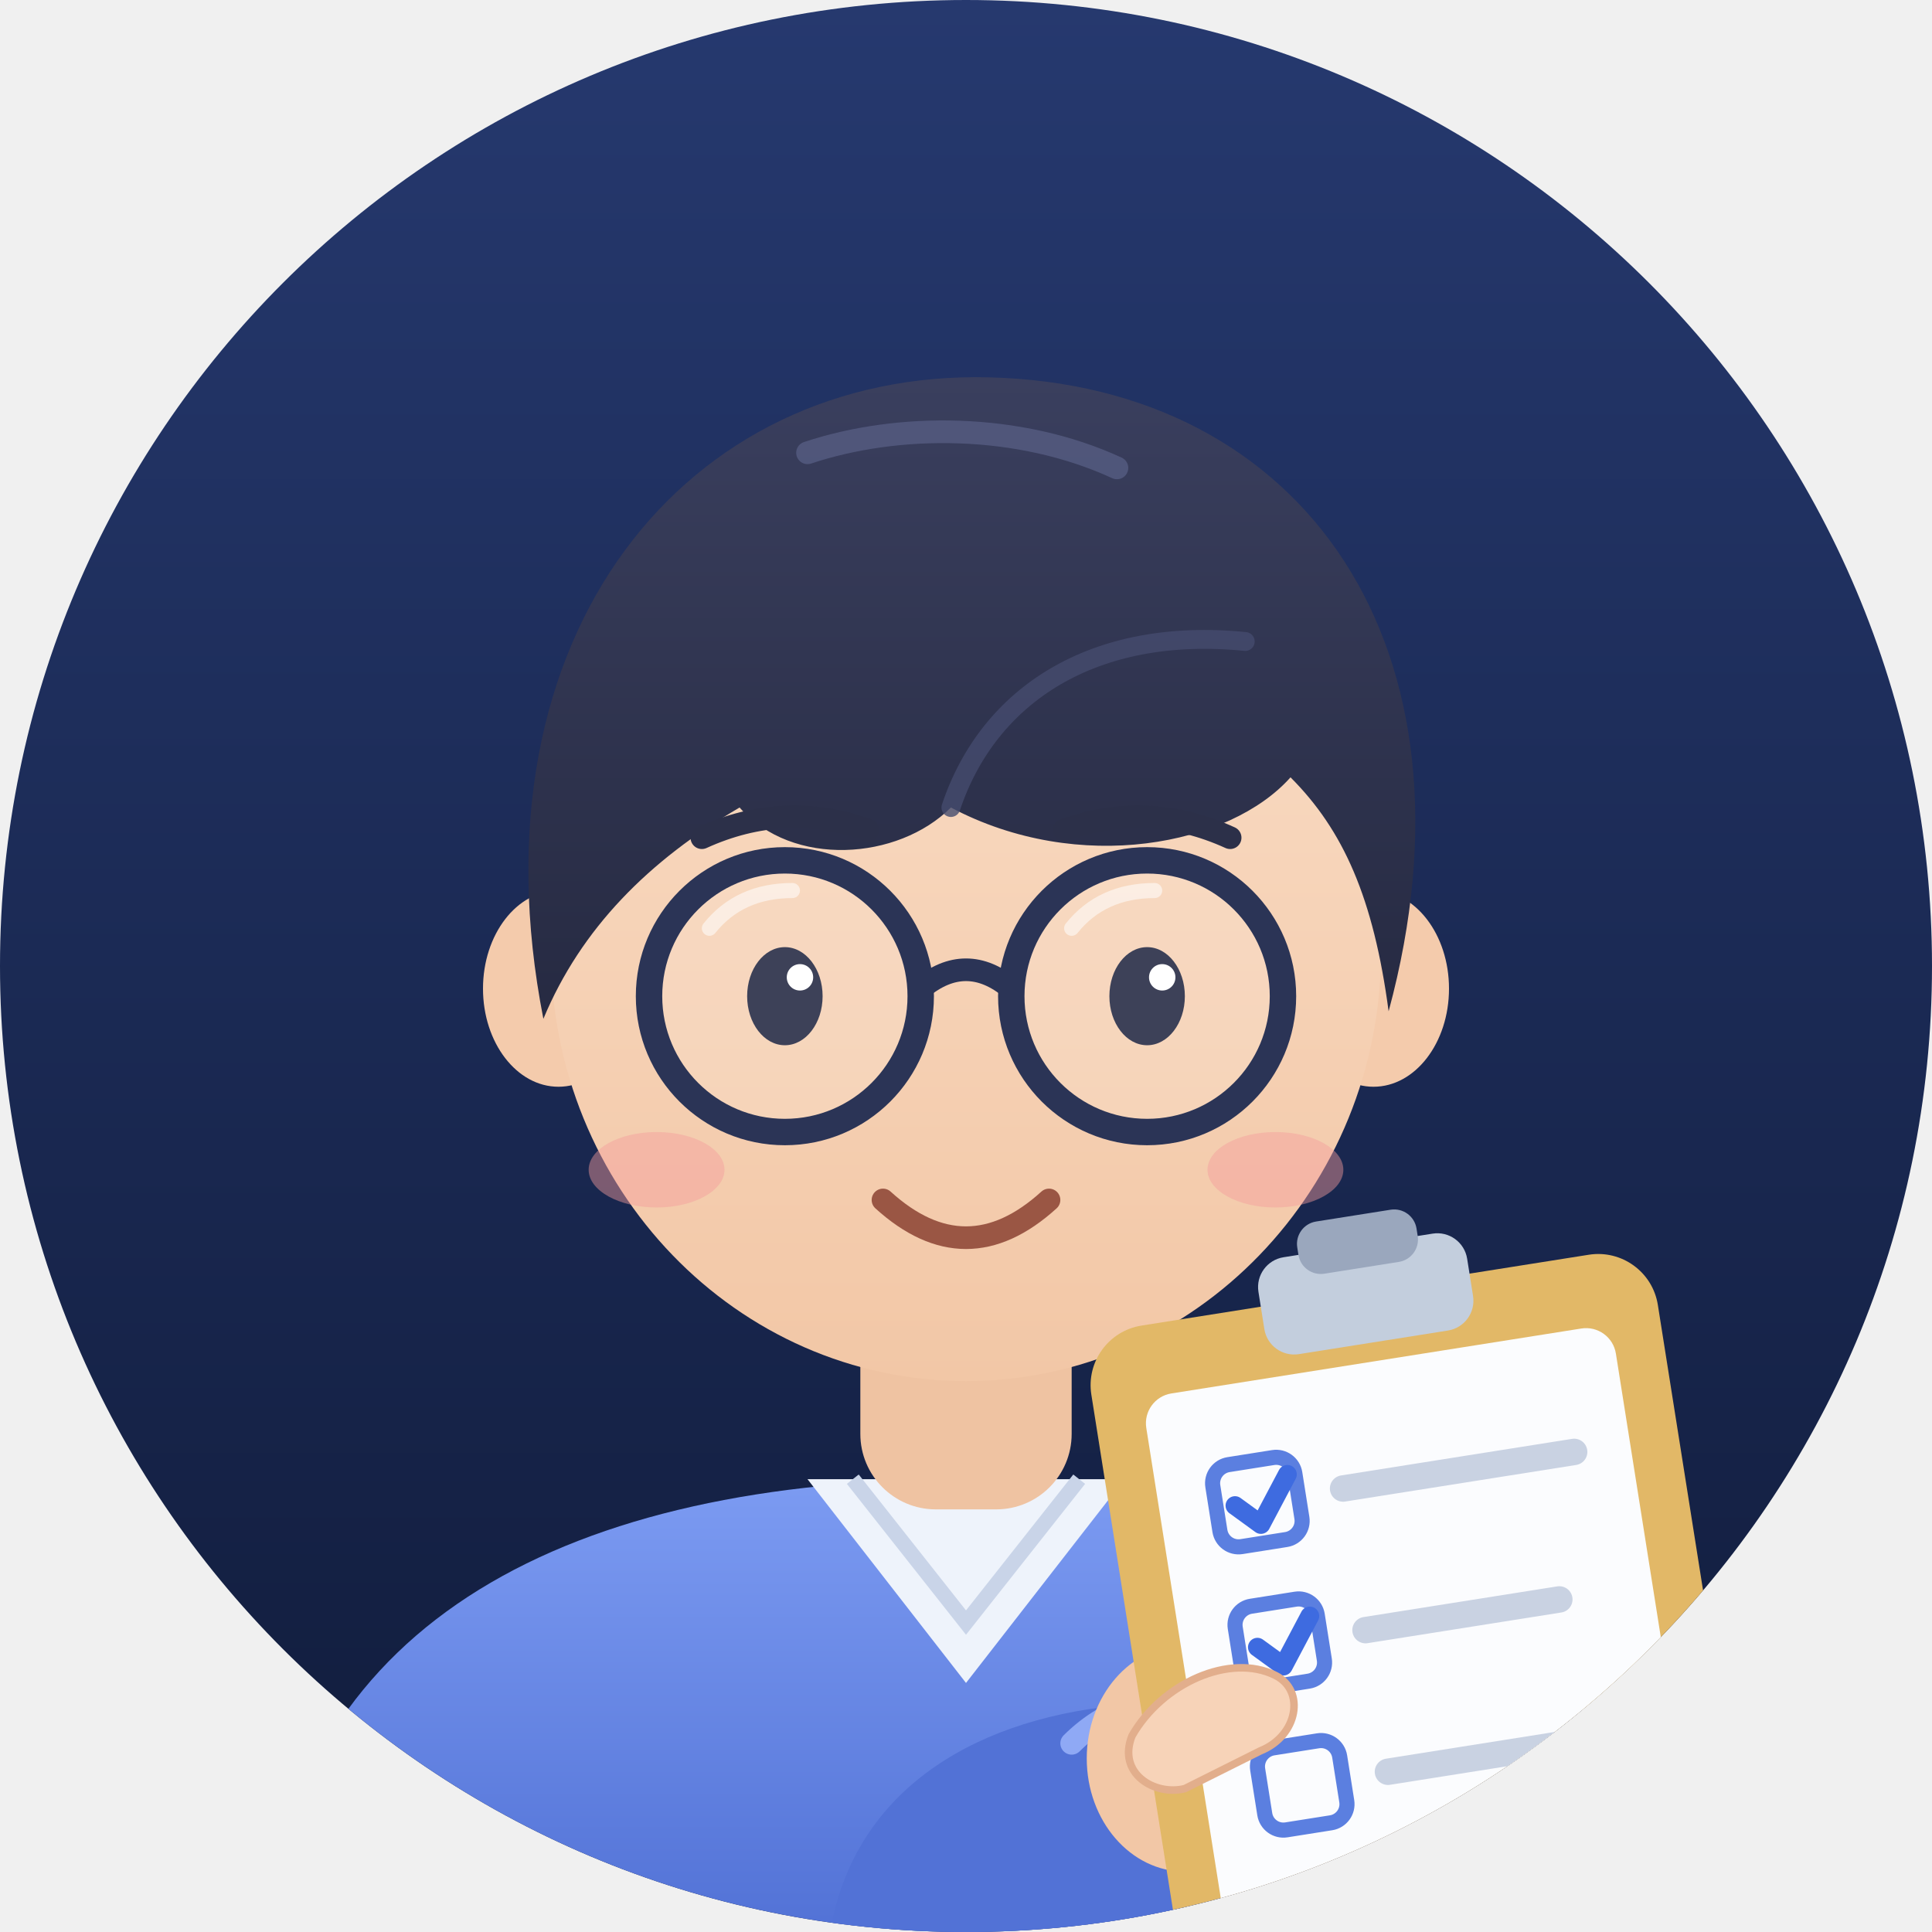
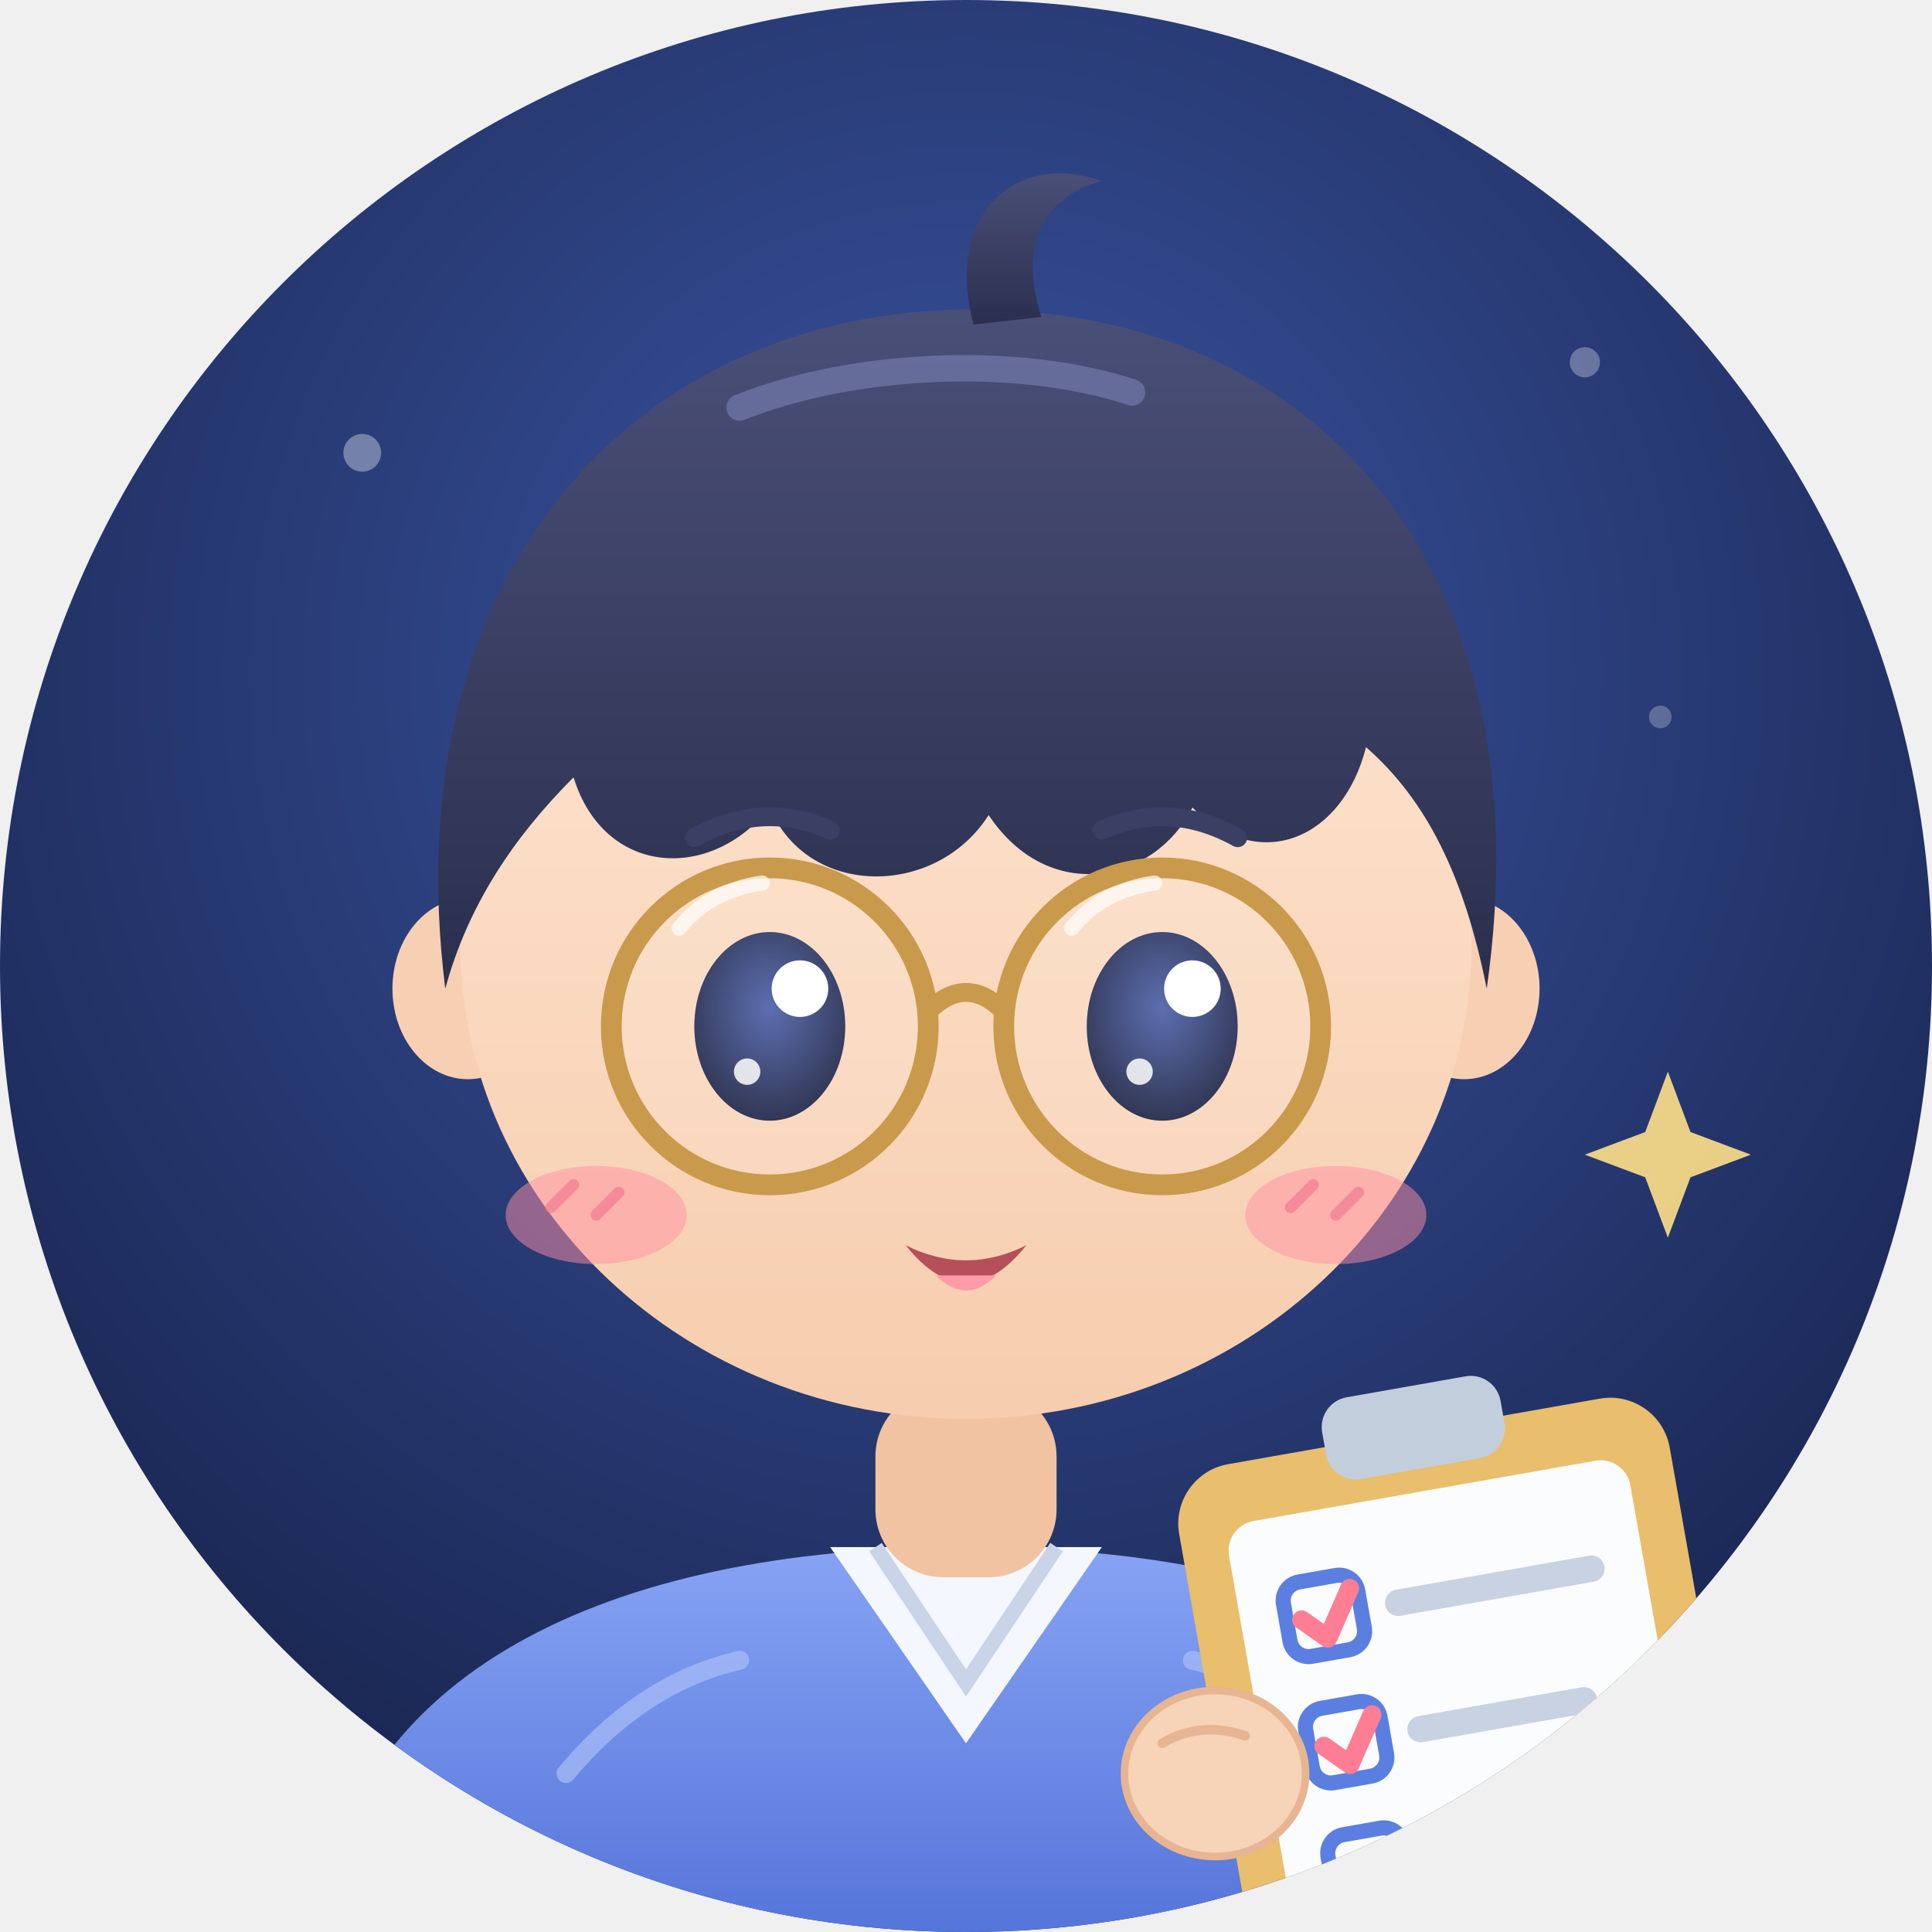
<svg xmlns="http://www.w3.org/2000/svg" viewBox="0 0 512 512" width="512" height="512">
  <defs>
-     <linearGradient id="bg" x1="0" y1="0" x2="0" y2="1">
-       <stop offset="0" stop-color="#26396F" />
-       <stop offset="1" stop-color="#101B3A" />
+     <radialGradient id="bg" cx="0.5" cy="0.35" r="0.75">
+       <stop offset="0" stop-color="#3B55A3" />
+       <stop offset="1" stop-color="#141F45" />
+     </radialGradient>
+     <linearGradient id="skin" x1="0" y1="0" x2="0" y2="1">
+       <stop offset="0" stop-color="#FFE6D3" />
+       <stop offset="1" stop-color="#F6CDAE" />
    </linearGradient>
-     <linearGradient id="skin" x1="0" y1="0" x2="0" y2="1">
-       <stop offset="0" stop-color="#FADDC6" />
-       <stop offset="1" stop-color="#F2C7A6" />
-     </linearGradient>
-     <linearGradient id="sweater" x1="0" y1="0" x2="0" y2="1">
-       <stop offset="0" stop-color="#7C9BF2" />
-       <stop offset="1" stop-color="#5272D6" />
+     <linearGradient id="coat" x1="0" y1="0" x2="0" y2="1">
+       <stop offset="0" stop-color="#86A3F4" />
+       <stop offset="1" stop-color="#5675DA" />
    </linearGradient>
    <linearGradient id="hair" x1="0" y1="0" x2="0" y2="1">
-       <stop offset="0" stop-color="#3A3F5E" />
-       <stop offset="1" stop-color="#262A42" />
+       <stop offset="0" stop-color="#4A4F78" />
+       <stop offset="1" stop-color="#2B2F4E" />
    </linearGradient>
+     <radialGradient id="eye" cx="0.5" cy="0.4" r="0.6">
+       <stop offset="0" stop-color="#4A5FA8" />
+       <stop offset="1" stop-color="#1B2142" />
+     </radialGradient>
    <clipPath id="circle">
      <circle cx="256" cy="256" r="256" />
    </clipPath>
  </defs>
  <g clip-path="url(#circle)">
    <rect width="512" height="512" fill="url(#bg)" />
-     <path d="M70,512 C80,430 150,392 256,392 C362,392 432,430 442,512 Z" fill="url(#sweater)" />
-     <path d="M214,392 L256,446 L298,392 Z" fill="#EEF3FB" />
-     <path d="M226,392 L256,430 L286,392" fill="none" stroke="#C9D4E8" stroke-width="4" />
-     <rect x="228" y="330" width="56" height="70" rx="20" fill="#EFC3A2" />
-     <ellipse cx="148" cy="262" rx="20" ry="26" fill="#F4CBAC" />
-     <ellipse cx="364" cy="262" rx="20" ry="26" fill="#F4CBAC" />
-     <ellipse cx="256" cy="252" rx="110" ry="114" fill="url(#skin)" />
-     <path d="M144,270 C124,168 182,98 262,100 C346,102 394,172 368,268 C364,238 356,220 342,206 C326,224 286,232 252,214 C238,228 210,230 196,214 C172,228 154,246 144,270 Z" fill="url(#hair)" />
-     <path d="M214,120 C238,112 270,112 296,124" fill="none" stroke="#5A6188" stroke-width="6" stroke-linecap="round" opacity="0.7" />
-     <path d="M252,214 C262,184 290,166 330,170" fill="none" stroke="#454B6E" stroke-width="5" stroke-linecap="round" opacity="0.8" />
-     <path d="M186,222 Q208,212 230,220" fill="none" stroke="#2C3049" stroke-width="6" stroke-linecap="round" />
-     <path d="M282,220 Q304,212 326,222" fill="none" stroke="#2C3049" stroke-width="6" stroke-linecap="round" />
-     <ellipse cx="208" cy="264" rx="10" ry="13" fill="#232842" />
-     <ellipse cx="304" cy="264" rx="10" ry="13" fill="#232842" />
-     <circle cx="212" cy="259" r="3.5" fill="#FFFFFF" />
-     <circle cx="308" cy="259" r="3.5" fill="#FFFFFF" />
-     <circle cx="208" cy="264" r="36" fill="#FFFFFF" fill-opacity="0.12" stroke="#2B3456" stroke-width="7" />
-     <circle cx="304" cy="264" r="36" fill="#FFFFFF" fill-opacity="0.12" stroke="#2B3456" stroke-width="7" />
-     <path d="M244,262 Q256,252 268,262" fill="none" stroke="#2B3456" stroke-width="6" stroke-linecap="round" />
-     <path d="M188,246 Q196,236 210,236" fill="none" stroke="#FFFFFF" stroke-opacity="0.55" stroke-width="4" stroke-linecap="round" />
-     <path d="M284,246 Q292,236 306,236" fill="none" stroke="#FFFFFF" stroke-opacity="0.55" stroke-width="4" stroke-linecap="round" />
-     <ellipse cx="174" cy="310" rx="18" ry="10" fill="#F39C9C" opacity="0.45" />
-     <ellipse cx="338" cy="310" rx="18" ry="10" fill="#F39C9C" opacity="0.45" />
-     <path d="M234,318 Q256,338 278,318" fill="none" stroke="#9A5644" stroke-width="6" stroke-linecap="round" />
-     <path d="M220,512 C226,476 256,456 296,452 L318,504 C302,510 282,512 268,512 Z" fill="#5272D6" />
-     <path d="M284,462 C294,452 308,448 318,452" fill="none" stroke="#8FA9F5" stroke-width="6" stroke-linecap="round" />
-     <ellipse cx="314" cy="466" rx="26" ry="30" fill="#F2C7A6" />
-     <g transform="translate(10 14) rotate(-9 372 430)">
-       <rect x="292" y="326" width="152" height="196" rx="16" fill="#E2B867" />
-       <rect x="305" y="345" width="126" height="166" rx="8" fill="#FBFCFE" />
-       <rect x="340" y="314" width="56" height="26" rx="8" fill="#C3CEDD" />
-       <rect x="352" y="306" width="32" height="14" rx="6" fill="#9AA7BD" />
+     <circle cx="96" cy="120" r="5" fill="#FFFFFF" opacity="0.35" />
+     <circle cx="420" cy="96" r="4" fill="#FFFFFF" opacity="0.3" />
+     <circle cx="440" cy="190" r="3" fill="#FFFFFF" opacity="0.25" />
+     <path d="M84,512 C92,444 160,410 256,410 C352,410 420,444 428,512 Z" fill="url(#coat)" />
+     <path d="M220,410 L256,462 L292,410 Z" fill="#F4F7FD" />
+     <path d="M232,410 L256,446 L280,410" fill="none" stroke="#C9D4E8" stroke-width="4" />
+     <path d="M150,470 Q170,446 196,440 M362,470 Q342,446 316,440" fill="none" stroke="#A9BEF7" stroke-width="5" stroke-linecap="round" opacity="0.7" />
+     <rect x="232" y="368" width="48" height="50" rx="18" fill="#F2C3A2" />
+     <ellipse cx="124" cy="262" rx="20" ry="24" fill="#F7CFB2" />
+     <ellipse cx="388" cy="262" rx="20" ry="24" fill="#F7CFB2" />
+     <ellipse cx="256" cy="250" rx="134" ry="126" fill="url(#skin)" />
+     <path d="M118,262 C104,150 170,82 258,82 C348,82 410,150 394,262              C388,232 378,212 362,198              C356,222 334,232 316,214              C306,234 278,240 262,216              C248,238 214,238 204,214              C188,234 160,232 152,206              C136,222 124,240 118,262 Z" fill="url(#hair)" />
+     <path d="M258,86 C250,56 270,40 292,48 C276,52 270,66 276,84" fill="url(#hair)" />
+     <path d="M196,108 C226,96 270,94 300,104" fill="none" stroke="#7B82B3" stroke-width="7" stroke-linecap="round" opacity="0.6" />
+     <ellipse cx="204" cy="272" rx="20" ry="25" fill="url(#eye)" />
+     <ellipse cx="308" cy="272" rx="20" ry="25" fill="url(#eye)" />
+     <circle cx="212" cy="262" r="7.5" fill="#FFFFFF" />
+     <circle cx="316" cy="262" r="7.5" fill="#FFFFFF" />
+     <circle cx="198" cy="284" r="3.5" fill="#FFFFFF" opacity="0.85" />
+     <circle cx="302" cy="284" r="3.5" fill="#FFFFFF" opacity="0.85" />
+     <path d="M184,222 Q202,212 220,220" fill="none" stroke="#3A3F63" stroke-width="5" stroke-linecap="round" />
+     <path d="M292,220 Q310,212 328,222" fill="none" stroke="#3A3F63" stroke-width="5" stroke-linecap="round" />
+     <circle cx="204" cy="272" r="42" fill="#FFFFFF" fill-opacity="0.10" stroke="#C99A4B" stroke-width="5.5" />
+     <circle cx="308" cy="272" r="42" fill="#FFFFFF" fill-opacity="0.10" stroke="#C99A4B" stroke-width="5.5" />
+     <path d="M246,268 Q256,258 266,268" fill="none" stroke="#C99A4B" stroke-width="5" stroke-linecap="round" />
+     <path d="M180,246 Q188,236 202,234" fill="none" stroke="#FFFFFF" stroke-opacity="0.7" stroke-width="4" stroke-linecap="round" />
+     <path d="M284,246 Q292,236 306,234" fill="none" stroke="#FFFFFF" stroke-opacity="0.7" stroke-width="4" stroke-linecap="round" />
+     <ellipse cx="158" cy="322" rx="24" ry="13" fill="#FF8FA3" opacity="0.5" />
+     <ellipse cx="354" cy="322" rx="24" ry="13" fill="#FF8FA3" opacity="0.5" />
+     <path d="M146,320 l6,-6 M158,322 l6,-6 M342,320 l6,-6 M354,322 l6,-6" stroke="#F27A90" stroke-width="3" stroke-linecap="round" opacity="0.7" />
+     <path d="M240,330 Q256,350 272,330 Q256,338 240,330 Z" fill="#B5505A" />
+     <path d="M248,338 Q256,346 264,338" fill="#FF9CA8" />
+     <g transform="translate(18 26) rotate(-10 372 440)">
+       <rect x="306" y="352" width="132" height="168" rx="16" fill="#E9BE6C" />
+       <rect x="318" y="368" width="108" height="142" rx="8" fill="#FBFCFE" />
+       <rect x="348" y="340" width="48" height="22" rx="8" fill="#C3CEDD" />
      <g stroke-linecap="round" stroke-linejoin="round">
-         <rect x="320" y="366" width="22" height="22" rx="5" fill="none" stroke="#5B7FE0" stroke-width="4" />
-         <path d="M325,377 L331,383 L340,371" fill="none" stroke="#3E6BE0" stroke-width="5" />
-         <line x1="354" y1="377" x2="416" y2="377" stroke="#C9D2E2" stroke-width="7" />
-         <rect x="320" y="404" width="22" height="22" rx="5" fill="none" stroke="#5B7FE0" stroke-width="4" />
-         <path d="M325,415 L331,421 L340,409" fill="none" stroke="#3E6BE0" stroke-width="5" />
-         <line x1="354" y1="415" x2="406" y2="415" stroke="#C9D2E2" stroke-width="7" />
-         <rect x="320" y="442" width="22" height="22" rx="5" fill="none" stroke="#5B7FE0" stroke-width="4" />
-         <line x1="354" y1="453" x2="412" y2="453" stroke="#C9D2E2" stroke-width="7" />
+         <rect x="330" y="386" width="20" height="20" rx="5" fill="none" stroke="#5B7FE0" stroke-width="4" />
+         <path d="M334,396 L340,402 L348,390" fill="none" stroke="#FF7E93" stroke-width="5" />
+         <line x1="360" y1="396" x2="412" y2="396" stroke="#C9D2E2" stroke-width="7" />
+         <rect x="330" y="420" width="20" height="20" rx="5" fill="none" stroke="#5B7FE0" stroke-width="4" />
+         <path d="M334,430 L340,436 L348,424" fill="none" stroke="#FF7E93" stroke-width="5" />
+         <line x1="360" y1="430" x2="404" y2="430" stroke="#C9D2E2" stroke-width="7" />
+         <rect x="330" y="454" width="20" height="20" rx="5" fill="none" stroke="#5B7FE0" stroke-width="4" />
+         <line x1="360" y1="464" x2="408" y2="464" stroke="#C9D2E2" stroke-width="7" />
      </g>
    </g>
-     <path d="M300,460 C308,446 326,438 338,444 C346,448 344,460 334,464 L314,474 C306,476 296,470 300,460 Z" fill="#F7D3B8" stroke="#E2AE8C" stroke-width="2" />
+     <ellipse cx="322" cy="470" rx="24" ry="22" fill="#F7D3B8" stroke="#E7B592" stroke-width="2" />
+     <path d="M308,462 Q318,456 330,460" fill="none" stroke="#E7B592" stroke-width="2.5" stroke-linecap="round" />
+     <path d="M436,300 l6,-16 l6,16 l16,6 l-16,6 l-6,16 l-6,-16 l-16,-6 Z" fill="#FFE08A" opacity="0.9" />
  </g>
</svg>
